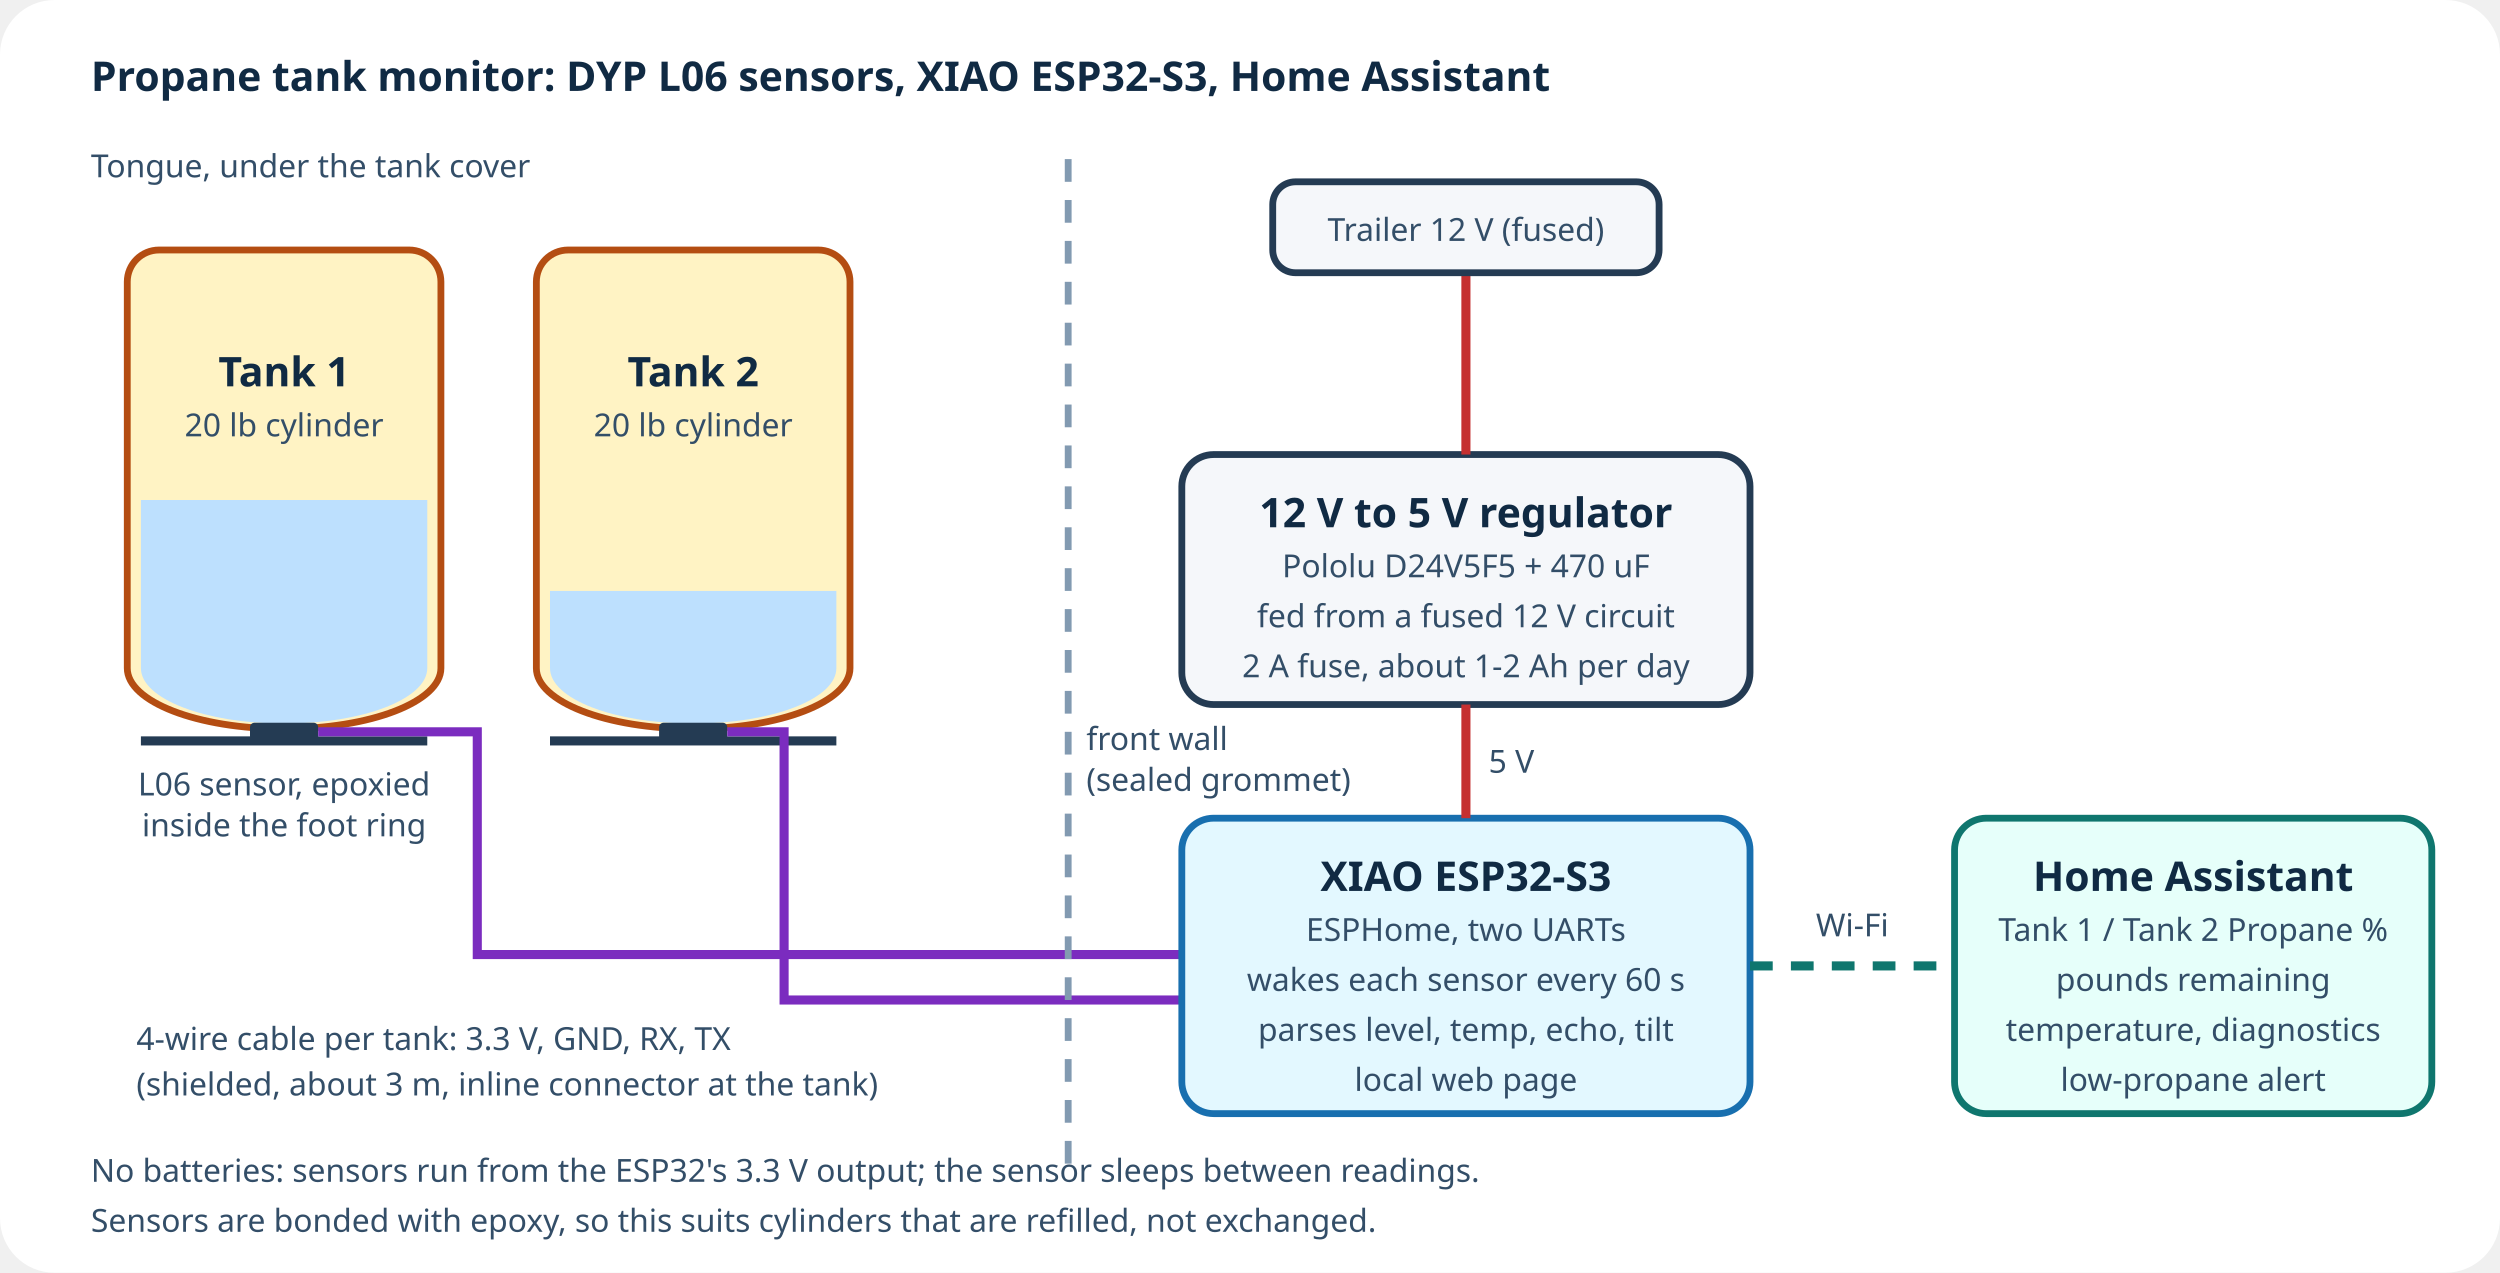
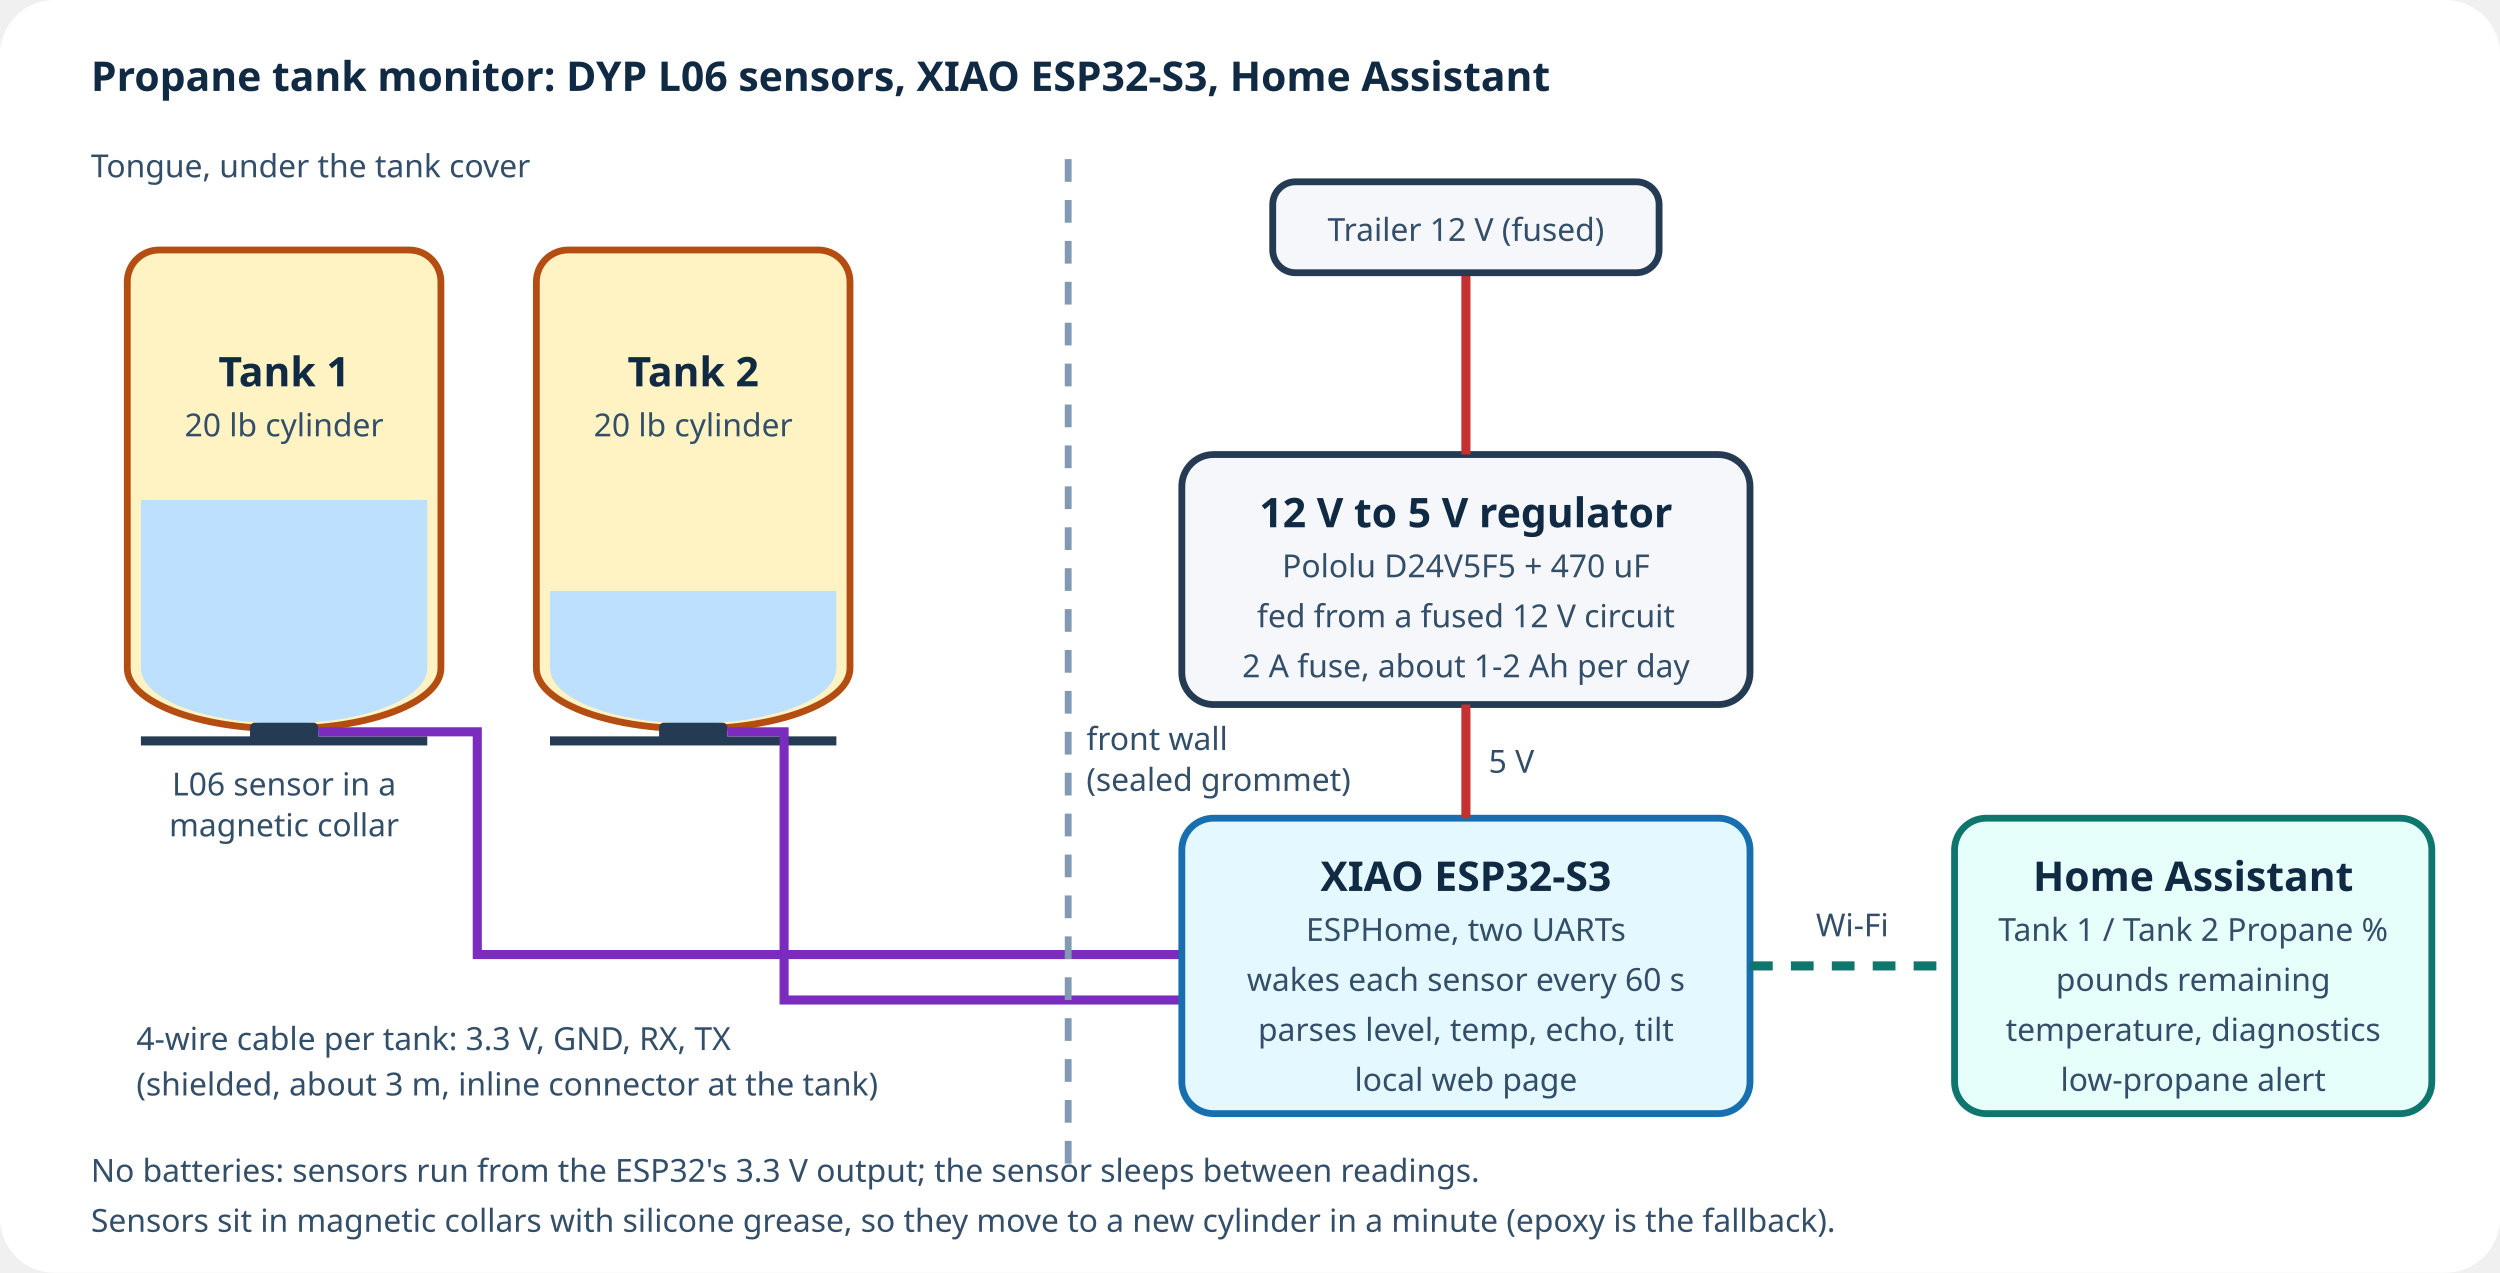
<svg xmlns="http://www.w3.org/2000/svg" width="1100" height="560" viewBox="0 0 1100 560" role="img" aria-labelledby="title desc">
  <defs>
    <style>
      .box{fill:#f5f7fa;stroke:#243b53;stroke-width:3}
      .tank{fill:#fff3c4;stroke:#b44d12;stroke-width:3}
      .dev{fill:#e3f8ff;stroke:#186faf;stroke-width:3}
      .ha{fill:#e6fffa;stroke:#0f766e;stroke-width:3}
      .sensor{fill:#243b53}
      .liquid{fill:#bde0fe}
      .t{font:600 18px system-ui,sans-serif;fill:#102a43}
      .s{font:14px system-ui,sans-serif;fill:#334e68}
      .w{fill:none;stroke-width:4}
      .pos{stroke:#c53030}
      .neg{stroke:#243b53}
      .data{stroke:#7b2cbf}
      .wifi{stroke:#0f766e;stroke-dasharray:10 8}
      .wall{stroke:#829ab1;stroke-width:3;stroke-dasharray:10 8}
    </style>
  </defs>
  <rect width="1100" height="560" rx="24" fill="#fff" />
  <text class="t" x="40" y="40">Propane tank monitor: DYP L06 sensors, XIAO ESP32-S3, Home Assistant</text>
  <text class="s" x="40" y="78">Tongue, under the tank cover</text>
  <path class="tank" d="M70 110 h110 a14 14 0 0 1 14 14 v170 a62 24 0 0 1 -138 0 v-170 a14 14 0 0 1 14 -14 z" />
  <path class="liquid" d="M62 220 h126 v74 a62 24 0 0 1 -126 0 z" />
  <rect class="sensor" x="110" y="318" width="30" height="8" rx="2" />
  <path class="w neg" d="M62 326 h126" stroke-width="3" />
  <text class="t" x="125" y="170" text-anchor="middle">Tank 1</text>
  <text class="s" x="125" y="192" text-anchor="middle">20 lb cylinder</text>
-   <text class="s" x="125" y="350" text-anchor="middle">L06 sensor, epoxied</text>
-   <text class="s" x="125" y="368" text-anchor="middle">inside the foot ring</text>
+   <text class="s" x="125" y="350" text-anchor="middle">L06 sensor in a</text>
+   <text class="s" x="125" y="368" text-anchor="middle">magnetic collar</text>
  <path class="tank" d="M250 110 h110 a14 14 0 0 1 14 14 v170 a62 24 0 0 1 -138 0 v-170 a14 14 0 0 1 14 -14 z" />
  <path class="liquid" d="M242 260 h126 v34 a62 24 0 0 1 -126 0 z" />
  <rect class="sensor" x="290" y="318" width="30" height="8" rx="2" />
  <path class="w neg" d="M242 326 h126" stroke-width="3" />
  <text class="t" x="305" y="170" text-anchor="middle">Tank 2</text>
  <text class="s" x="305" y="192" text-anchor="middle">20 lb cylinder</text>
  <path class="w data" d="M140 322 H210 V420 H520" />
  <path class="w data" d="M320 322 H345 V440 H520" />
  <text class="s" x="60" y="462">4-wire cable per tank: 3.3 V, GND, RX, TX</text>
  <text class="s" x="60" y="482">(shielded, about 3 m, inline connector at the tank)</text>
  <path class="w wall" d="M470 70 V520" />
  <text class="s" x="478" y="330">front wall</text>
  <text class="s" x="478" y="348">(sealed grommet)</text>
  <rect class="dev" x="520" y="360" width="250" height="130" rx="14" />
  <text class="t" x="645" y="392" text-anchor="middle">XIAO ESP32-S3</text>
  <text class="s" x="645" y="414" text-anchor="middle">ESPHome, two UARTs</text>
  <text class="s" x="645" y="436" text-anchor="middle">wakes each sensor every 60 s</text>
  <text class="s" x="645" y="458" text-anchor="middle">parses level, temp, echo, tilt</text>
  <text class="s" x="645" y="480" text-anchor="middle">local web page</text>
  <rect class="box" x="520" y="200" width="250" height="110" rx="14" />
  <text class="t" x="645" y="232" text-anchor="middle">12 V to 5 V regulator</text>
  <text class="s" x="645" y="254" text-anchor="middle">Pololu D24V5F5 + 470 uF</text>
  <text class="s" x="645" y="276" text-anchor="middle">fed from a fused 12 V circuit</text>
  <text class="s" x="645" y="298" text-anchor="middle">2 A fuse, about 1-2 Ah per day</text>
  <path class="w pos" d="M645 310 V360" />
  <text class="s" x="655" y="340">5 V</text>
  <path class="w pos" d="M645 120 V200" />
  <rect class="box" x="560" y="80" width="170" height="40" rx="10" />
  <text class="s" x="645" y="106" text-anchor="middle">Trailer 12 V (fused)</text>
  <path class="w wifi" d="M770 425 H860" />
  <text class="s" x="815" y="412" text-anchor="middle">Wi-Fi</text>
  <rect class="ha" x="860" y="360" width="210" height="130" rx="14" />
  <text class="t" x="965" y="392" text-anchor="middle">Home Assistant</text>
  <text class="s" x="965" y="414" text-anchor="middle">Tank 1 / Tank 2 Propane %</text>
  <text class="s" x="965" y="436" text-anchor="middle">pounds remaining</text>
  <text class="s" x="965" y="458" text-anchor="middle">temperature, diagnostics</text>
  <text class="s" x="965" y="480" text-anchor="middle">low-propane alert</text>
  <text class="s" x="40" y="520">No batteries: sensors run from the ESP32's 3.3 V output; the sensor sleeps between readings.</text>
-   <text class="s" x="40" y="542">Sensors are bonded with epoxy, so this suits cylinders that are refilled, not exchanged.</text>
+   <text class="s" x="40" y="542">Sensors sit in magnetic collars with silicone grease, so they move to a new cylinder in a minute (epoxy is the fallback).</text>
</svg>
